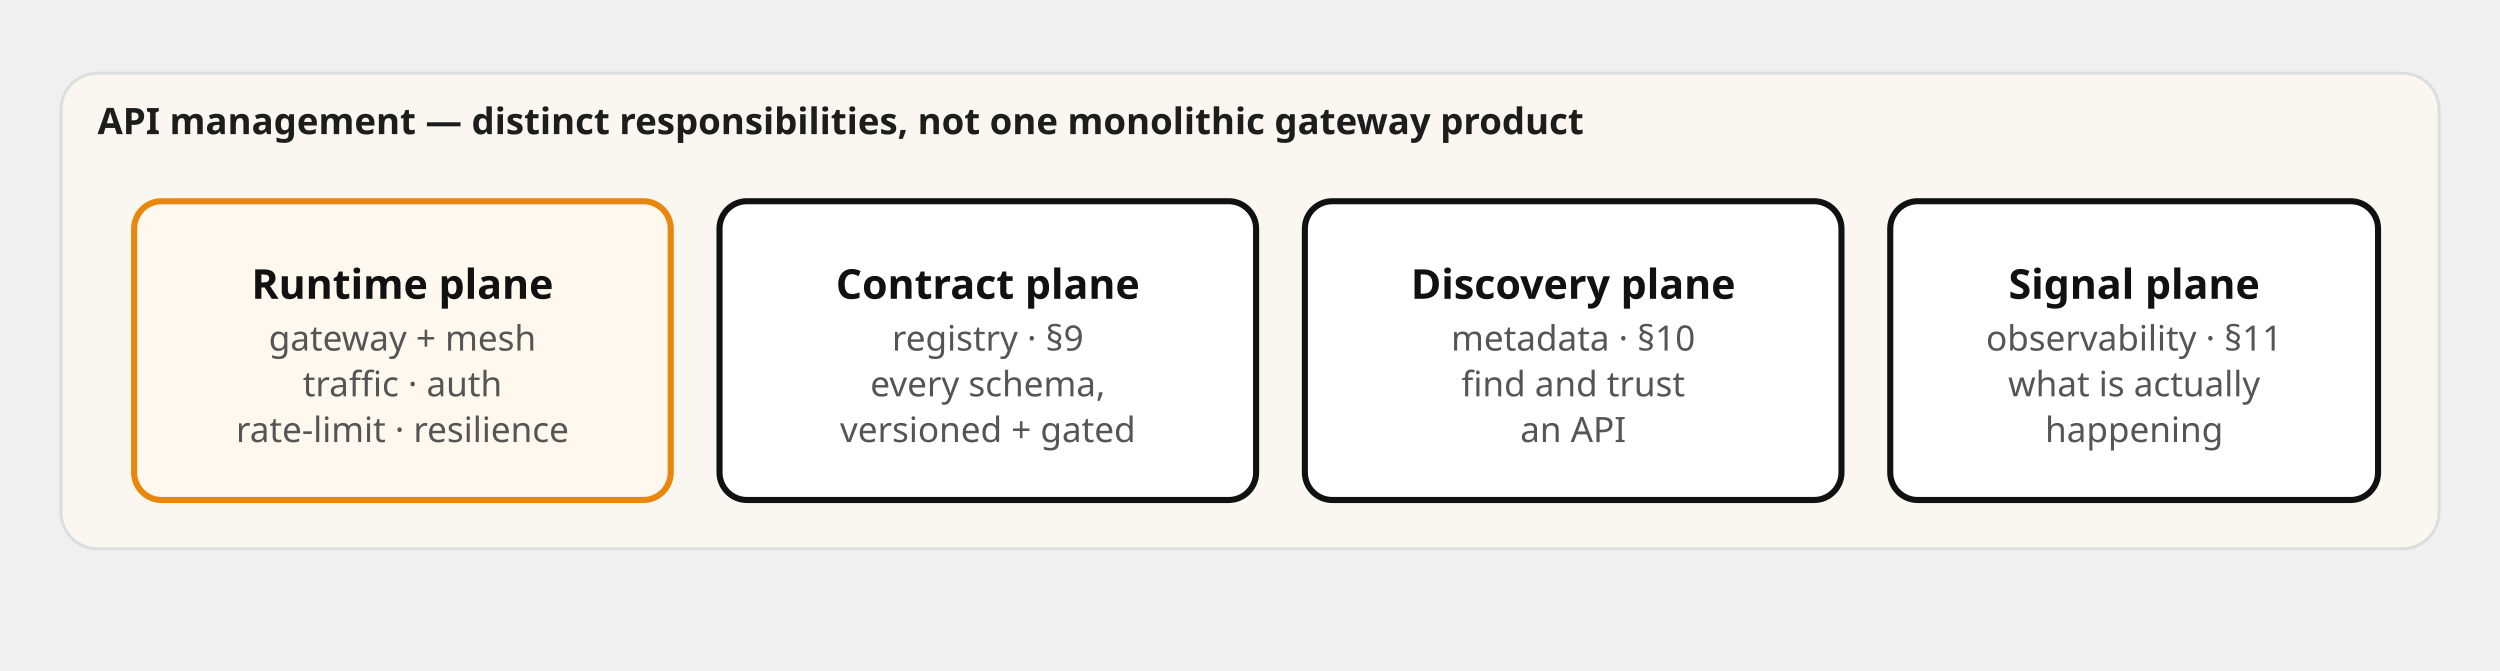
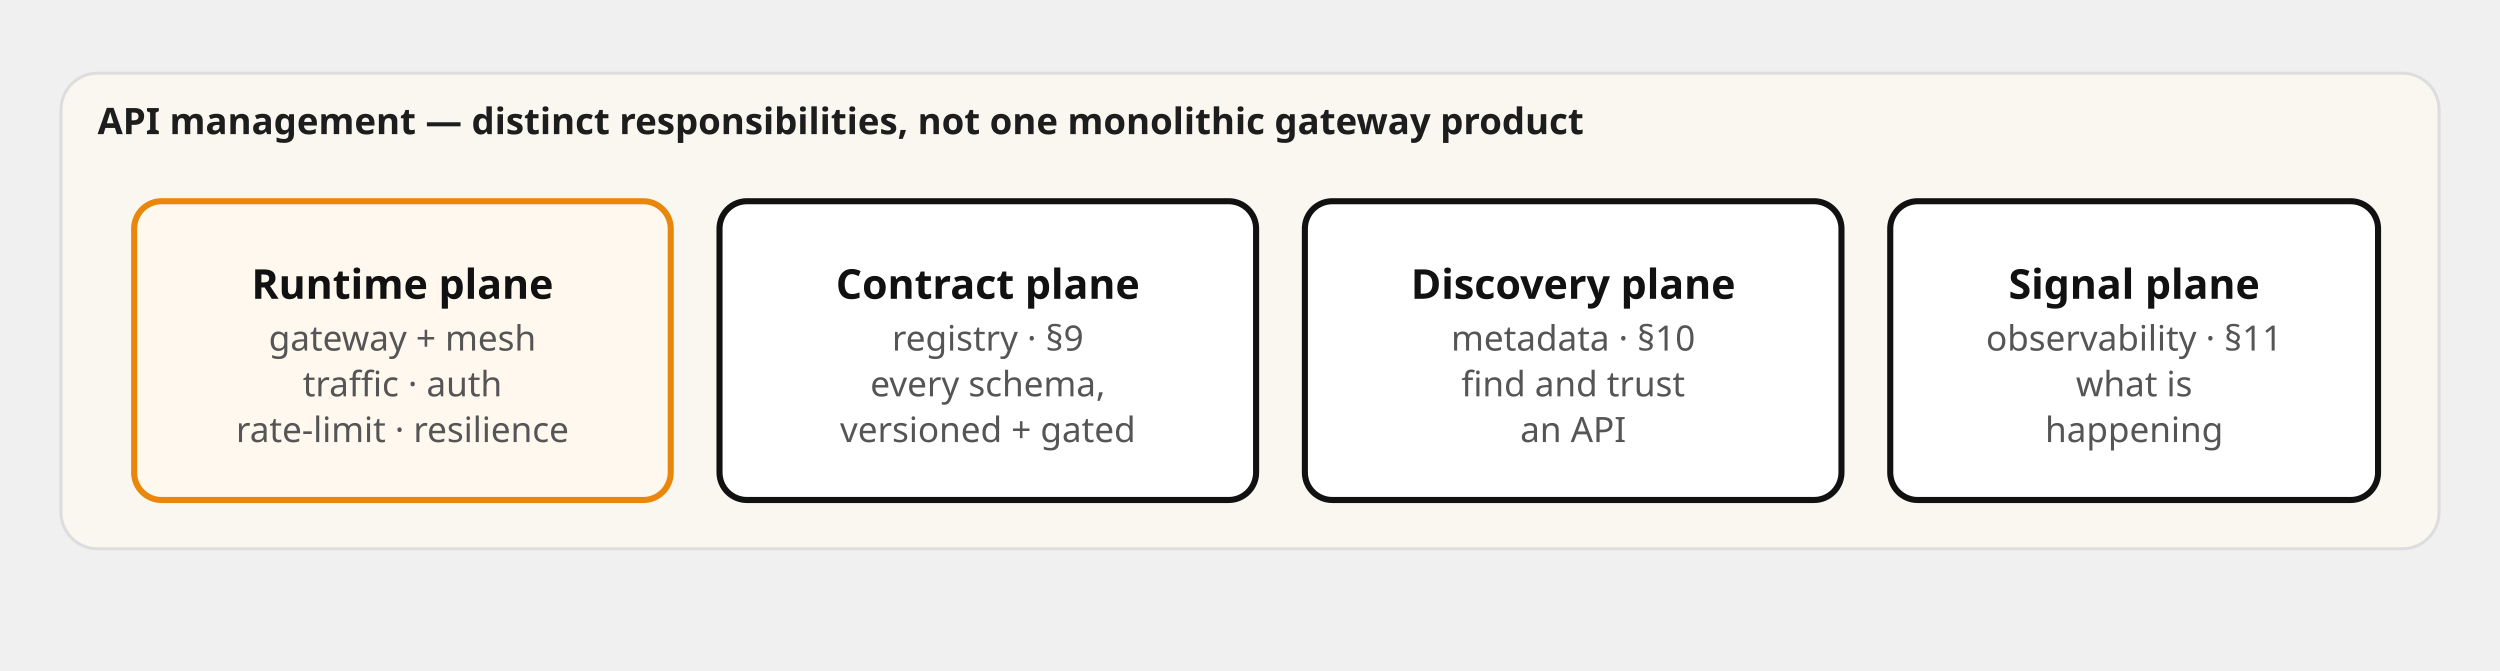
<svg xmlns="http://www.w3.org/2000/svg" viewBox="0 0 820 220" font-family="'Red Hat Text', system-ui, sans-serif" role="img">
  <defs>
    <marker id="a" viewBox="0 0 10 10" refX="8.5" refY="5" markerWidth="9" markerHeight="9" orient="auto-start-reverse">
      <path d="M0,0 L10,5 L0,10 z" fill="#555" />
    </marker>
    <marker id="am" viewBox="0 0 10 10" refX="8.5" refY="5" markerWidth="9" markerHeight="9" orient="auto-start-reverse">
      <path d="M0,0 L10,5 L0,10 z" fill="#b8650a" />
    </marker>
  </defs>
  <rect x="20" y="24" width="780" height="156" rx="12" fill="#faf7f0" stroke="#ddd" />
  <text x="32" y="44" font-size="12" font-weight="700" fill="#1d1d1d">API management — distinct responsibilities, not one monolithic gateway product</text>
  <rect x="44" y="66" width="176" height="98" rx="9" fill="#fff8ef" stroke="#e8870c" stroke-width="2" />
  <text x="132.0" y="98.0" font-size="13.5" font-weight="700" fill="#111111" text-anchor="middle">Runtime plane</text>
  <text x="132.0" y="115.0" font-size="11.5" fill="#555555" text-anchor="middle">gateway + mesh</text>
  <text x="132.0" y="130.0" font-size="11.5" fill="#555555" text-anchor="middle">traffic · auth</text>
  <text x="132.0" y="145.0" font-size="11.5" fill="#555555" text-anchor="middle">rate-limit · resilience</text>
  <rect x="236" y="66" width="176" height="98" rx="9" fill="#ffffff" stroke="#111111" stroke-width="2" />
  <text x="324.0" y="98.0" font-size="13.5" font-weight="700" fill="#111111" text-anchor="middle">Contract plane</text>
  <text x="324.0" y="115.0" font-size="11.5" fill="#555555" text-anchor="middle">registry · §9</text>
  <text x="324.0" y="130.0" font-size="11.5" fill="#555555" text-anchor="middle">every schema,</text>
  <text x="324.0" y="145.0" font-size="11.5" fill="#555555" text-anchor="middle">versioned + gated</text>
  <rect x="428" y="66" width="176" height="98" rx="9" fill="#ffffff" stroke="#111111" stroke-width="2" />
  <text x="516.0" y="98.0" font-size="13.5" font-weight="700" fill="#111111" text-anchor="middle">Discovery plane</text>
  <text x="516.0" y="115.0" font-size="11.5" fill="#555555" text-anchor="middle">metadata · §10</text>
  <text x="516.0" y="130.0" font-size="11.5" fill="#555555" text-anchor="middle">find and trust</text>
  <text x="516.0" y="145.0" font-size="11.5" fill="#555555" text-anchor="middle">an API</text>
  <rect x="620" y="66" width="160" height="98" rx="9" fill="#ffffff" stroke="#111111" stroke-width="2" />
  <text x="700.0" y="98.0" font-size="13.5" font-weight="700" fill="#111111" text-anchor="middle">Signal plane</text>
  <text x="700.0" y="115.0" font-size="11.5" fill="#555555" text-anchor="middle">observability · §11</text>
-   <text x="700.0" y="130.0" font-size="11.5" fill="#555555" text-anchor="middle">what is actually</text>
+   <text x="700.0" y="130.0" font-size="11.5" fill="#555555" text-anchor="middle">what is</text>
  <text x="700.0" y="145.0" font-size="11.5" fill="#555555" text-anchor="middle">happening</text>
</svg>
